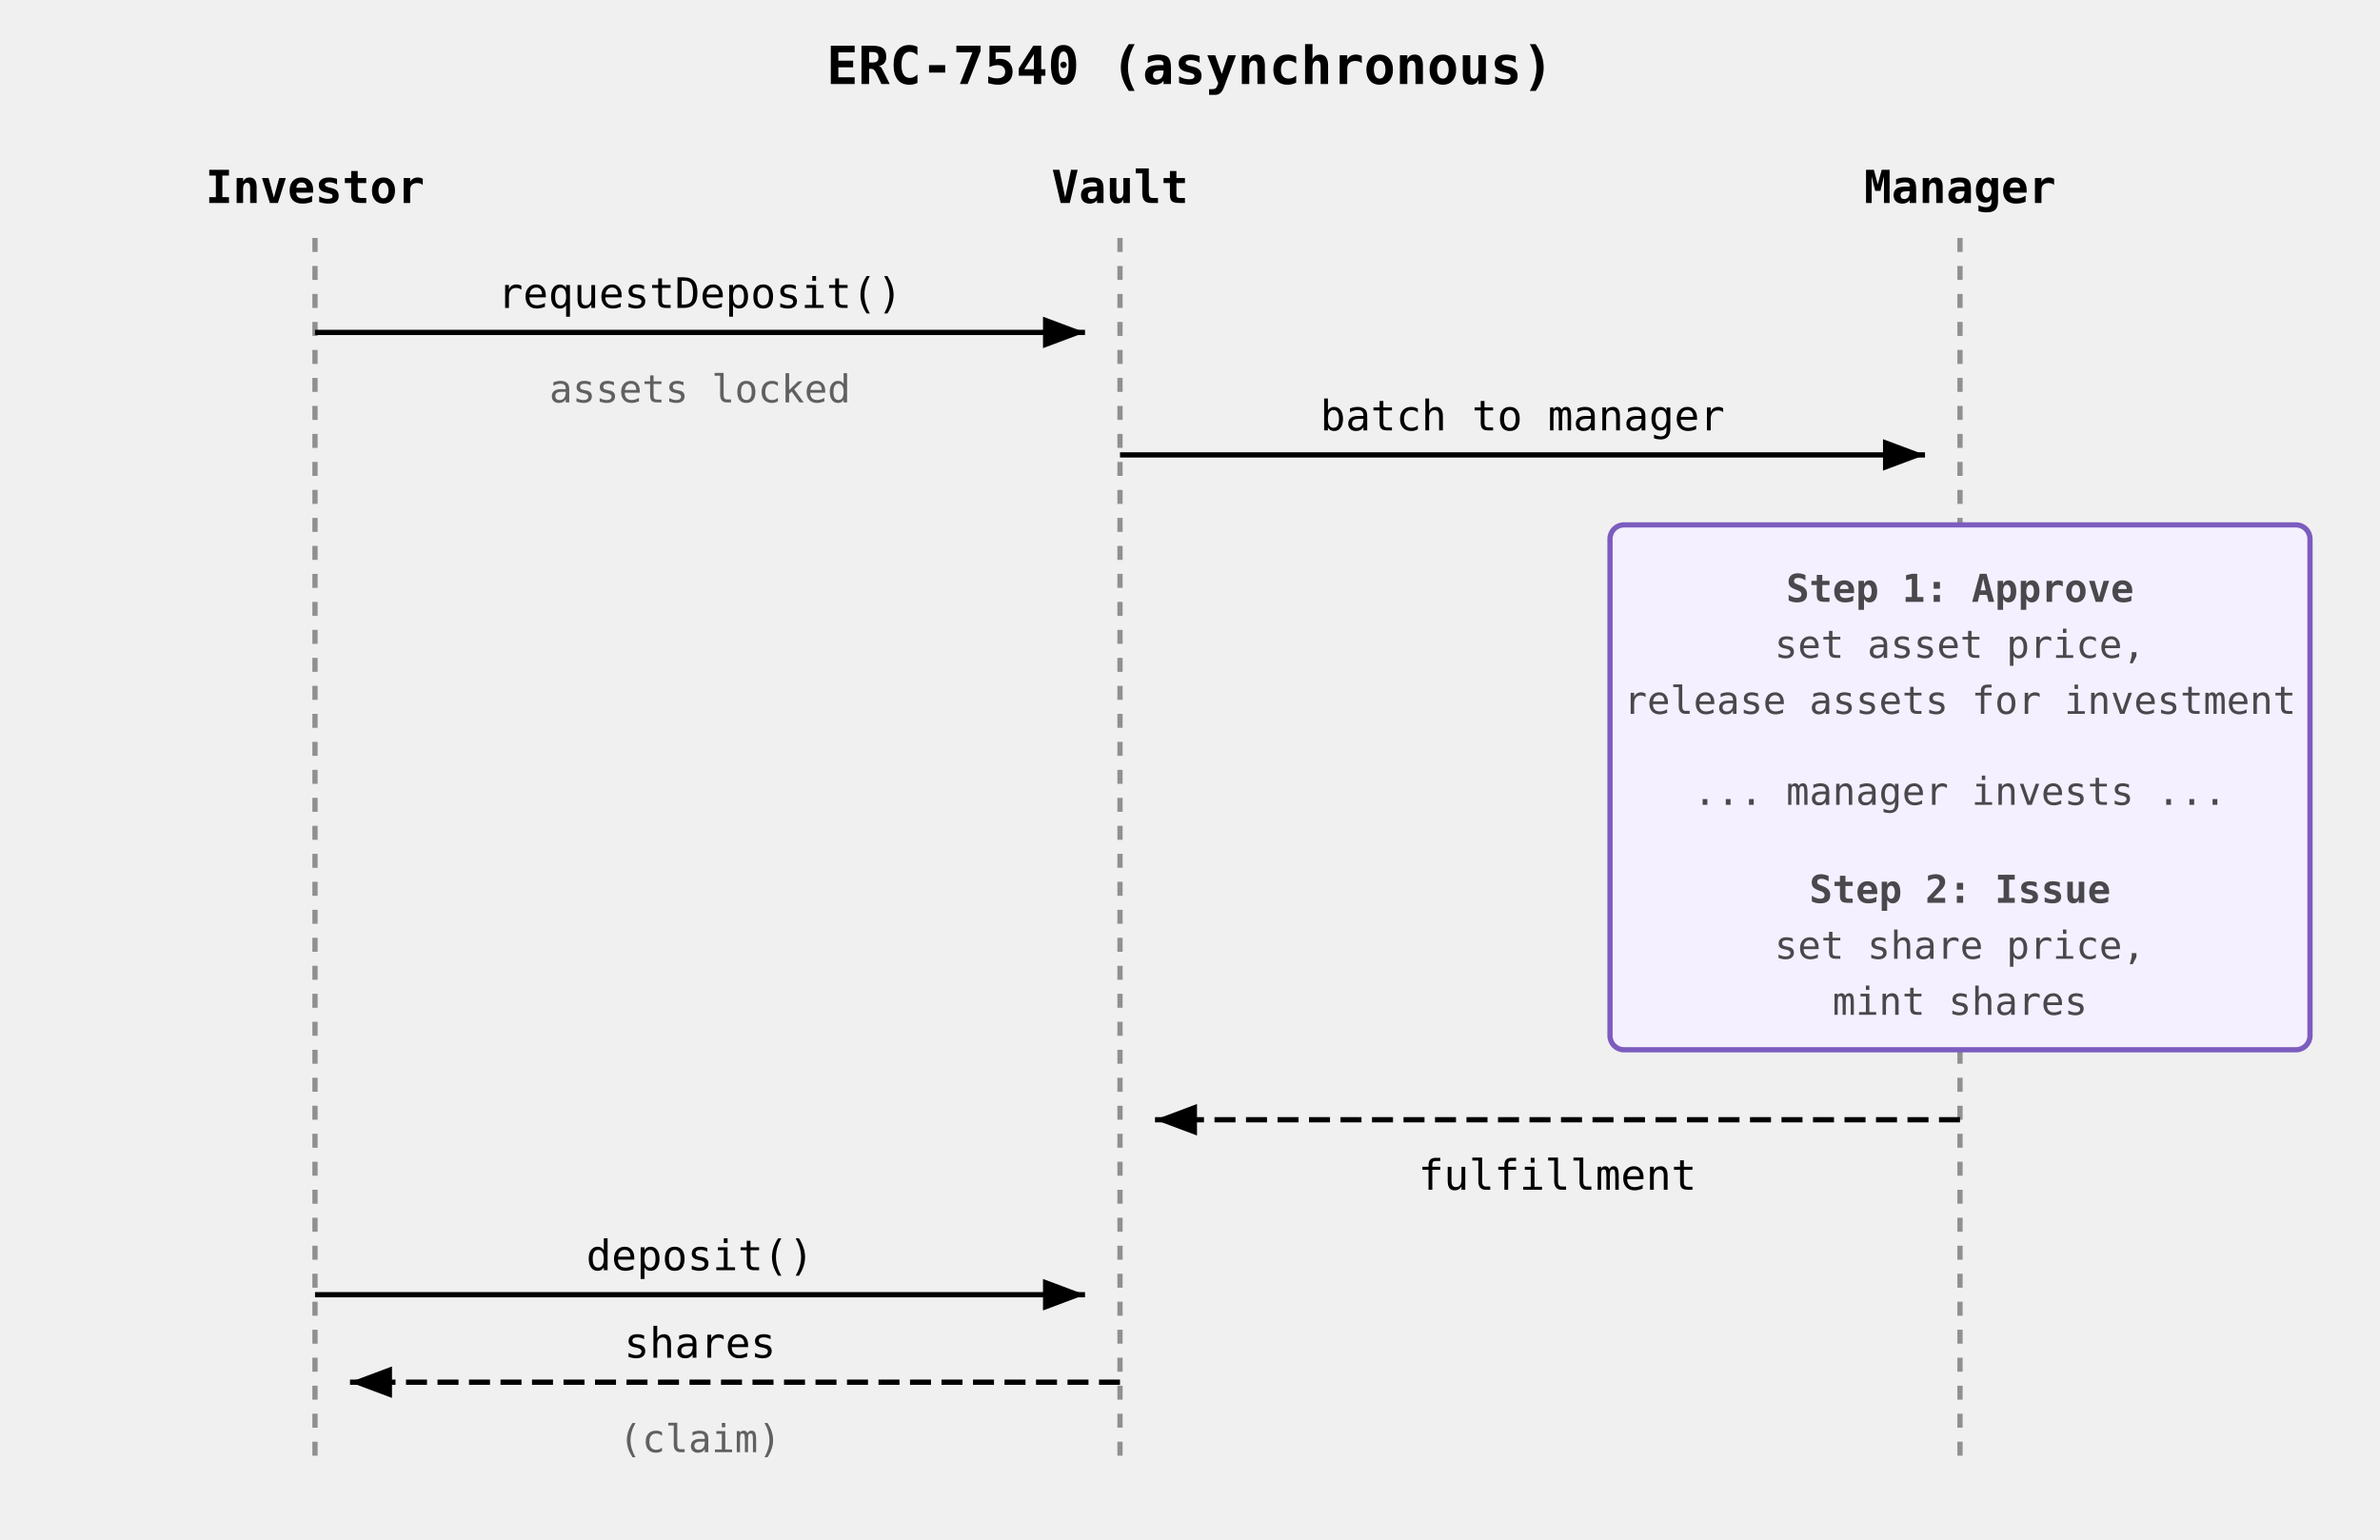
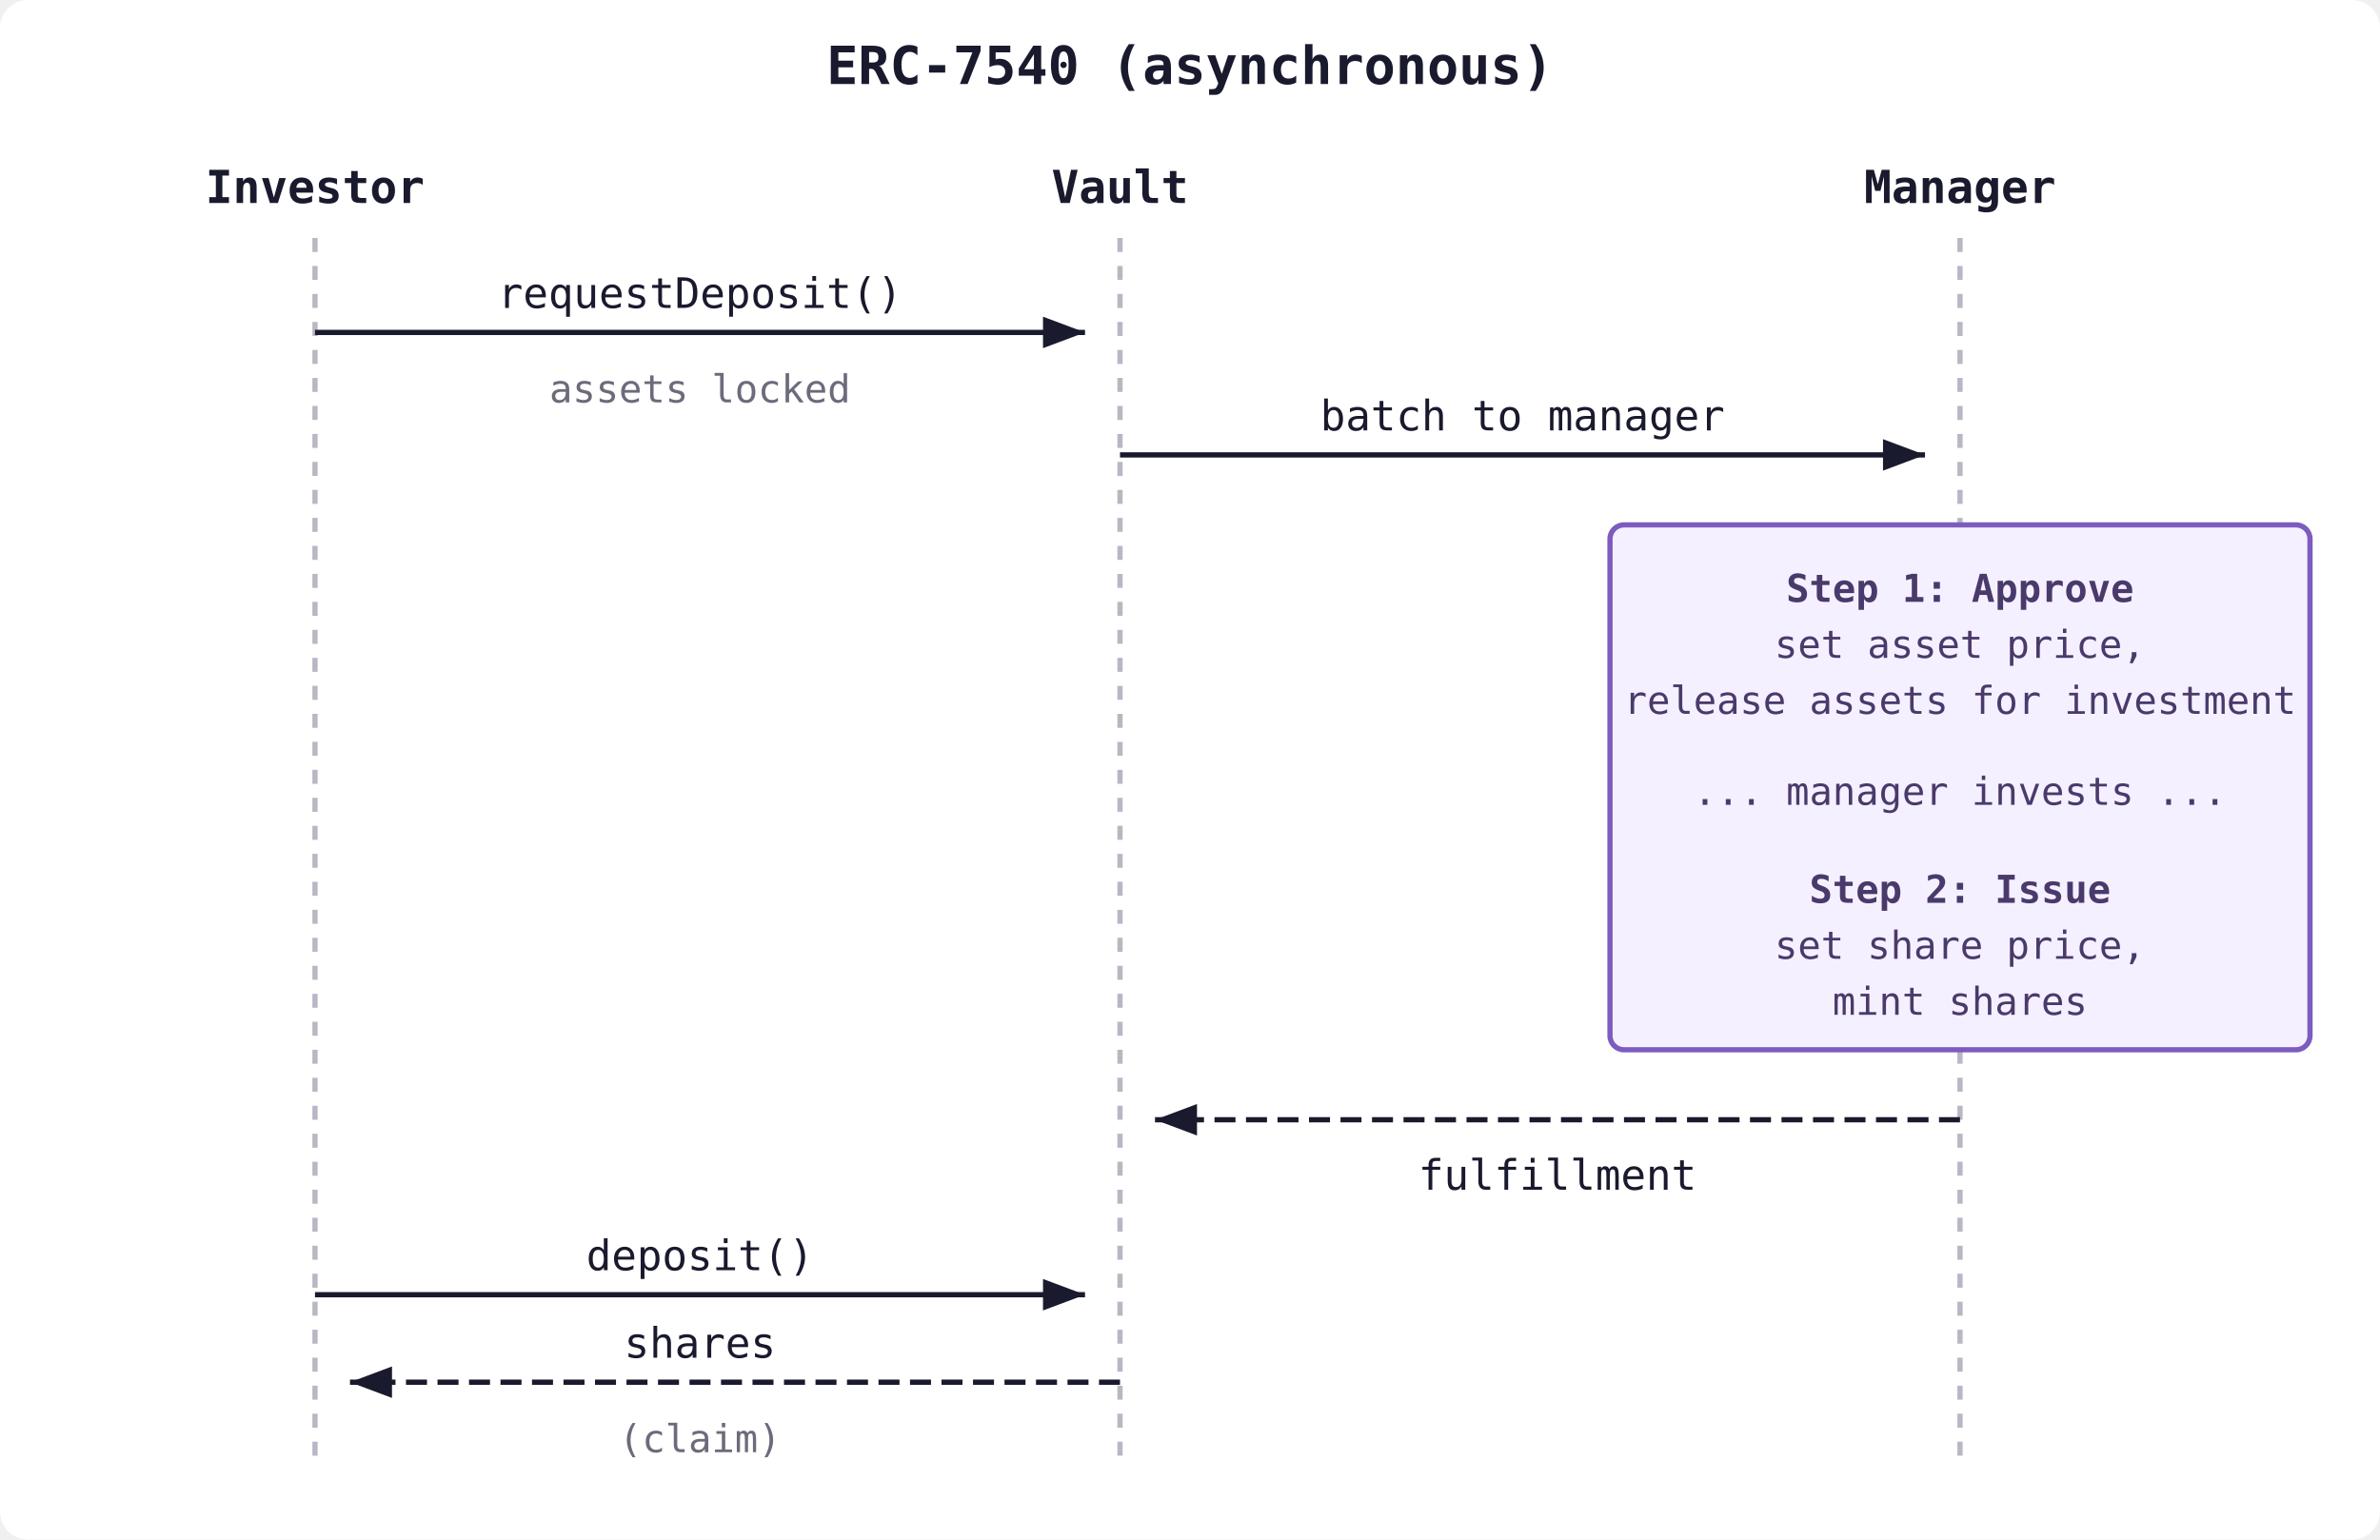
<svg xmlns="http://www.w3.org/2000/svg" viewBox="0 0 680 440" font-family="monospace" font-size="13">
  <style>
-     text { fill: currentColor; }
+     text { fill: #1a1a2e; }
    .label { font-weight: bold; font-size: 13px; }
-     .note { font-size: 11px; opacity: 0.6; }
-     .step { font-size: 11px; opacity: 0.7; }
-     line { stroke: currentColor; stroke-width: 1.5; }
+     .note { font-size: 11px; fill: #6b6b7b; }
+     .step { font-size: 11px; fill: #4a3a6b; }
+     line { stroke: #1a1a2e; stroke-width: 1.5; }
+     line.lifeline { stroke: #b8b8c4; }
    rect.box { fill: #f5f0ff; stroke: #7c5cbf; stroke-width: 1.5; rx: 4; }
  </style>
+   <rect x="0" y="0" width="680" height="440" rx="8" fill="#ffffff" />
  <text x="340" y="24" text-anchor="middle" font-weight="bold" font-size="15">ERC-7540 (asynchronous)</text>
  <text x="90" y="58" text-anchor="middle" class="label">Investor</text>
  <text x="320" y="58" text-anchor="middle" class="label">Vault</text>
  <text x="560" y="58" text-anchor="middle" class="label">Manager</text>
-   <line x1="90" y1="68" x2="90" y2="420" stroke-dasharray="4,4" stroke="currentColor" opacity="0.4" />
-   <line x1="320" y1="68" x2="320" y2="420" stroke-dasharray="4,4" stroke="currentColor" opacity="0.4" />
-   <line x1="560" y1="68" x2="560" y2="420" stroke-dasharray="4,4" stroke="currentColor" opacity="0.4" />
+   <line class="lifeline" x1="90" y1="68" x2="90" y2="420" stroke-dasharray="4,4" />
+   <line class="lifeline" x1="320" y1="68" x2="320" y2="420" stroke-dasharray="4,4" />
+   <line class="lifeline" x1="560" y1="68" x2="560" y2="420" stroke-dasharray="4,4" />
  <line x1="90" y1="95" x2="310" y2="95" marker-end="url(#arr)" />
  <text x="200" y="88" text-anchor="middle" font-size="12">requestDeposit()</text>
  <text x="200" y="115" text-anchor="middle" class="note">assets locked</text>
  <line x1="320" y1="130" x2="550" y2="130" marker-end="url(#arr)" />
  <text x="435" y="123" text-anchor="middle" font-size="12">batch to manager</text>
  <rect class="box" x="460" y="150" width="200" height="150" />
  <text x="560" y="172" text-anchor="middle" class="step" font-weight="bold">Step 1: Approve</text>
  <text x="560" y="188" text-anchor="middle" class="step">set asset price,</text>
  <text x="560" y="204" text-anchor="middle" class="step">release assets for investment</text>
  <text x="560" y="230" text-anchor="middle" class="step">... manager invests ...</text>
  <text x="560" y="258" text-anchor="middle" class="step" font-weight="bold">Step 2: Issue</text>
  <text x="560" y="274" text-anchor="middle" class="step">set share price,</text>
  <text x="560" y="290" text-anchor="middle" class="step">mint shares</text>
  <line x1="560" y1="320" x2="330" y2="320" marker-end="url(#arr)" stroke-dasharray="6,3" />
  <text x="445" y="340" text-anchor="middle" font-size="12">fulfillment</text>
  <line x1="90" y1="370" x2="310" y2="370" marker-end="url(#arr)" />
  <text x="200" y="363" text-anchor="middle" font-size="12">deposit()</text>
  <line x1="320" y1="395" x2="100" y2="395" marker-end="url(#arr)" stroke-dasharray="6,3" />
  <text x="200" y="388" text-anchor="middle" font-size="12">shares</text>
  <text x="200" y="415" text-anchor="middle" class="note">(claim)</text>
  <defs>
    <marker id="arr" markerWidth="8" markerHeight="6" refX="8" refY="3" orient="auto">
-       <path d="M0,0 L8,3 L0,6" fill="currentColor" />
+       <path d="M0,0 L8,3 L0,6" fill="#1a1a2e" />
    </marker>
  </defs>
</svg>
